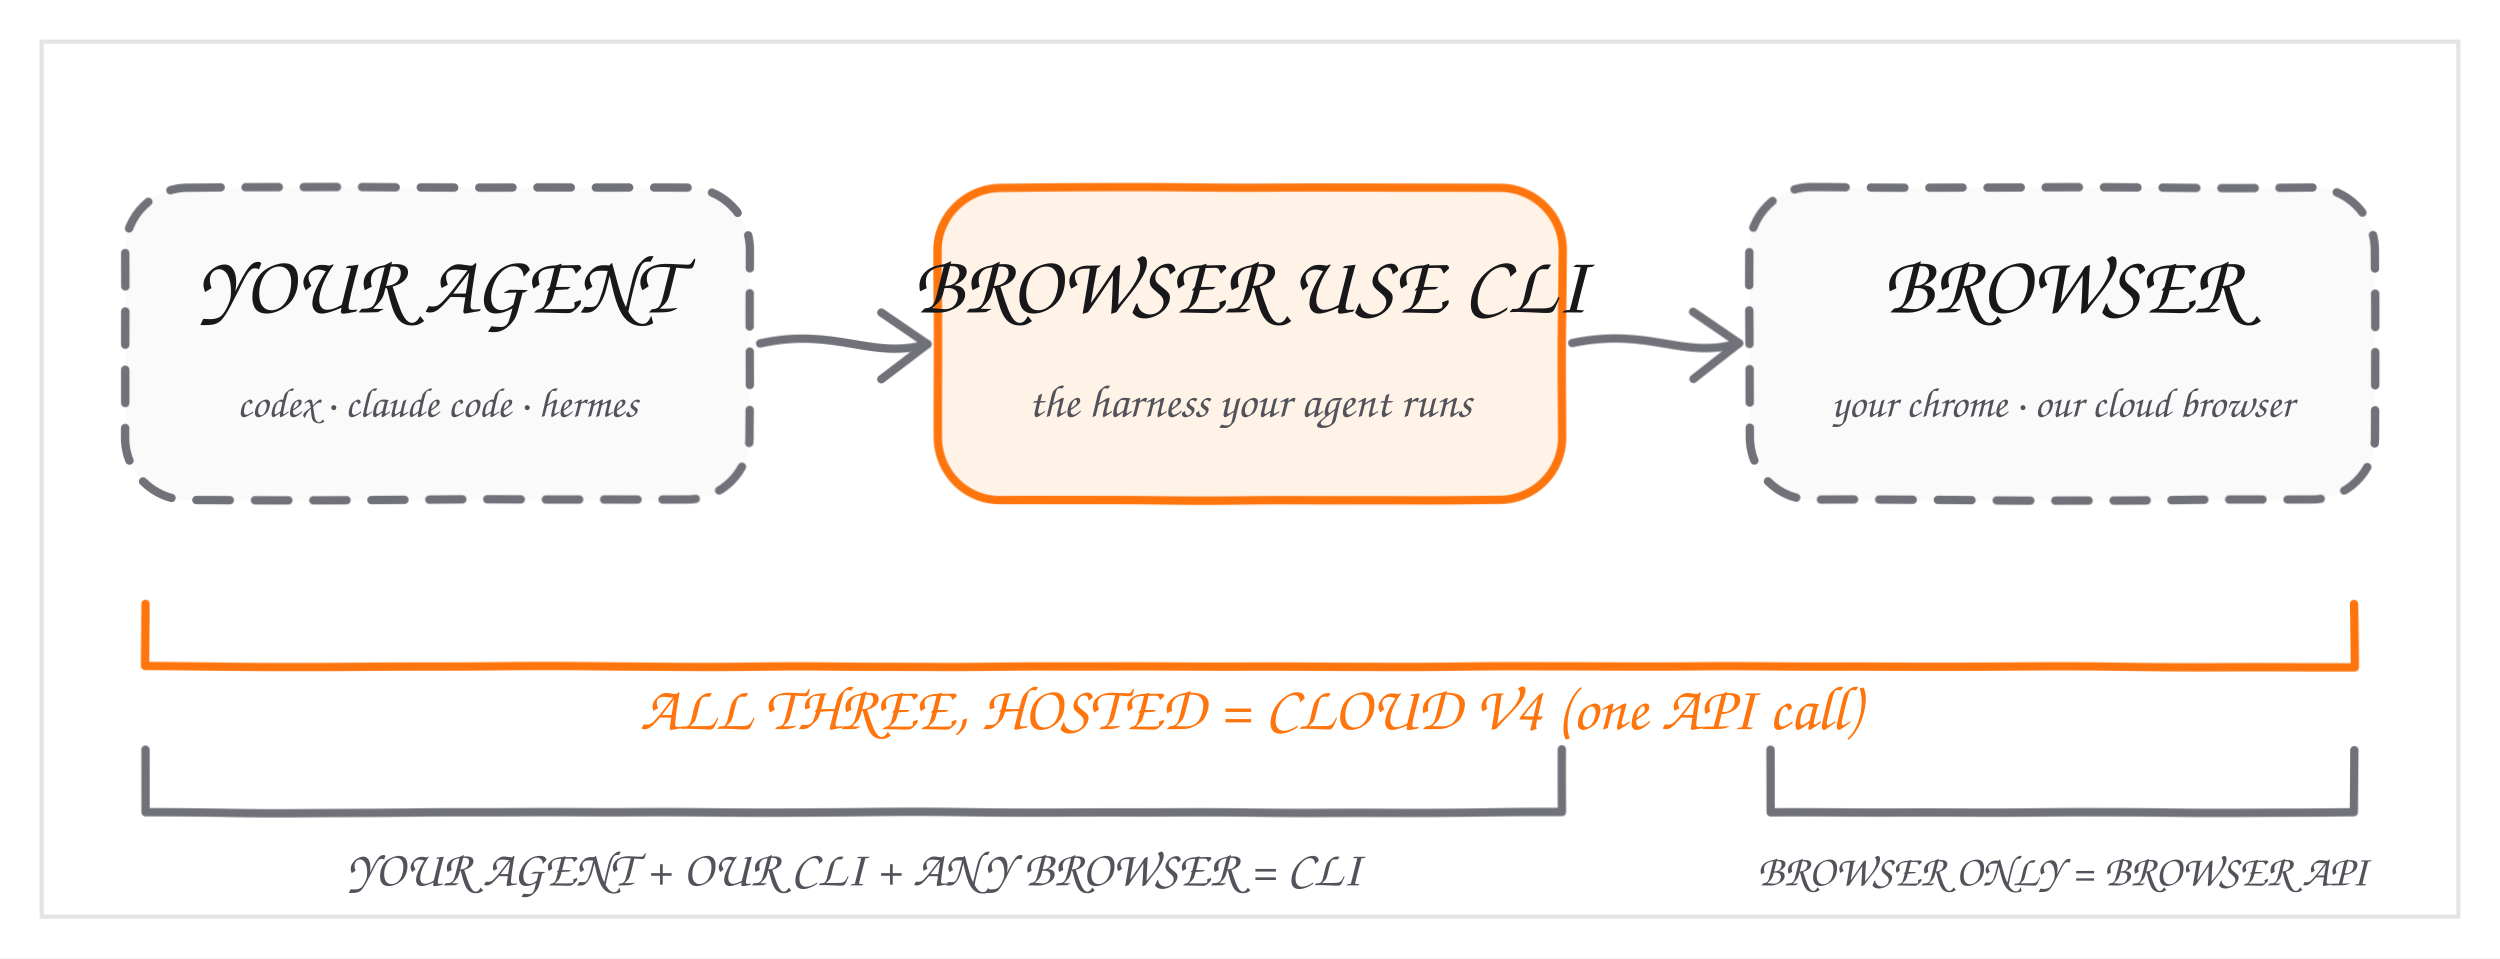
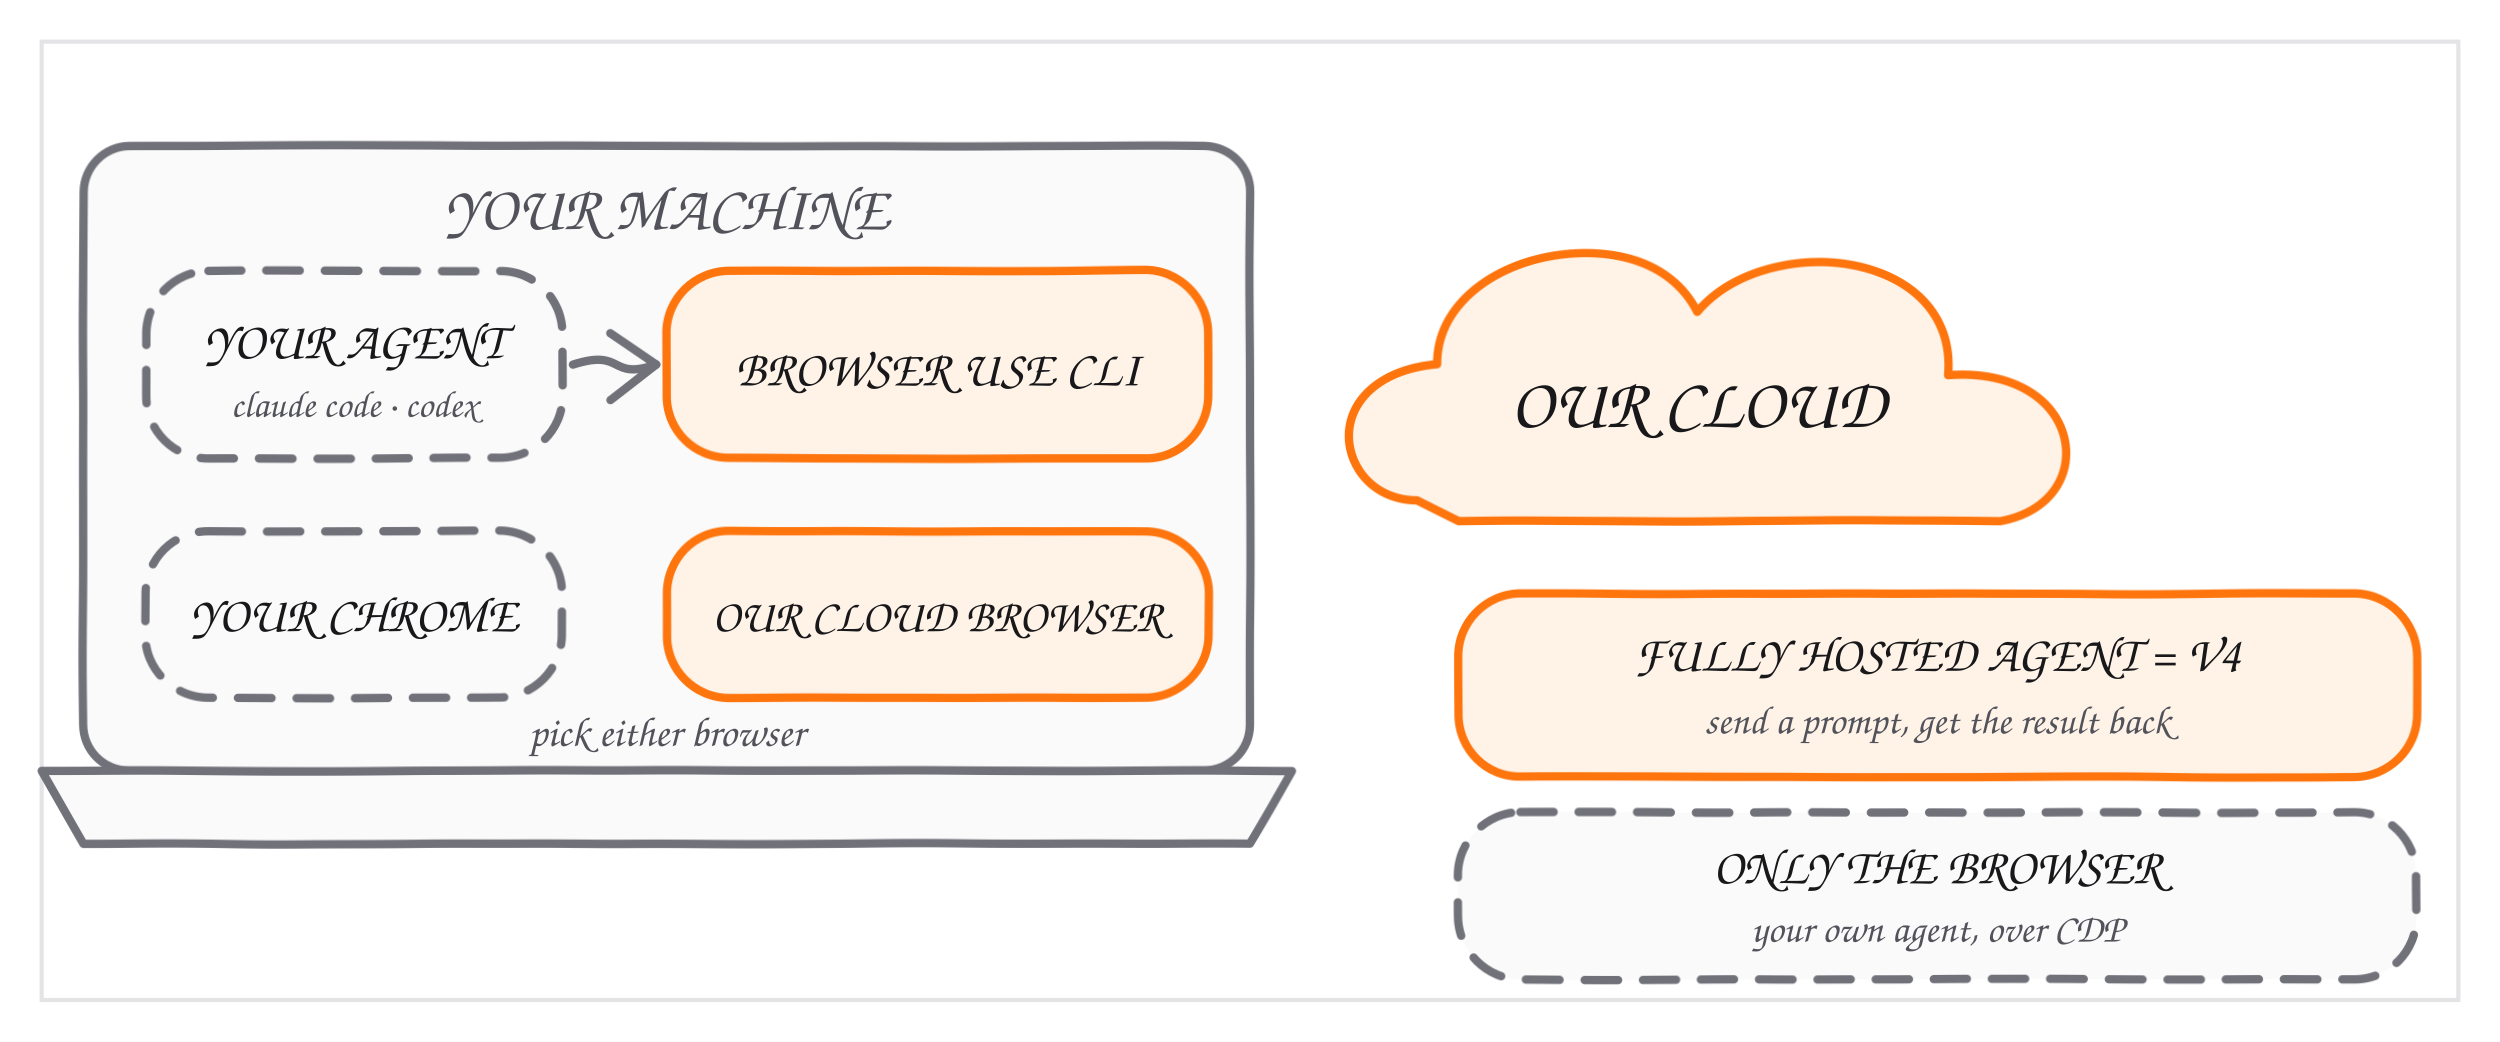
- <svg xmlns="http://www.w3.org/2000/svg" width="1200" height="460" viewBox="0 0 1200 460" role="img" aria-labelledby="title desc">
+ <svg xmlns="http://www.w3.org/2000/svg" width="1200" height="500" viewBox="0 0 1200 500" role="img" aria-labelledby="title desc">
  <defs>
    <filter id="rough">
      <feTurbulence type="fractalNoise" baseFrequency=".01" numOctaves="2" seed="7" result="noise" />
      <feDisplacementMap in="SourceGraphic" in2="noise" scale="1.4" />
    </filter>
  </defs>
-   <rect width="1200" height="460" fill="#FFFFFF" />
-   <rect x="20" y="20" width="1160" height="420" fill="none" stroke="#E4E4E7" stroke-width="2" />
+   <rect width="1200" height="500" fill="#FFFFFF" />
+   <rect x="20" y="20" width="1160" height="460" fill="none" stroke="#E4E4E7" stroke-width="2" />
  <g fill="none" stroke-linecap="round" stroke-linejoin="round" filter="url(#rough)">
-     <rect x="60" y="90" width="300" height="150" rx="30" fill="#FAFAFA" stroke="#71717A" stroke-width="4" stroke-dasharray="16 12" />
-     <path d="M365 165 C402 157 418 173 445 165" stroke="#71717A" stroke-width="4" />
-     <path d="M423 150 L445 165 L423 182" stroke="#71717A" stroke-width="4" />
-     <rect x="450" y="90" width="300" height="150" rx="30" fill="#FFF3E8" stroke="#FE750E" stroke-width="4" />
-     <path d="M755 165 C792 157 808 173 835 165" stroke="#71717A" stroke-width="4" />
-     <path d="M813 150 L835 165 L813 182" stroke="#71717A" stroke-width="4" />
-     <rect x="840" y="90" width="300" height="150" rx="30" fill="#FAFAFA" stroke="#71717A" stroke-width="4" stroke-dasharray="16 12" />
-     <path d="M70 290 L70 320 L1130 320 L1130 290" stroke="#FE750E" stroke-width="4" />
-     <path d="M70 360 L70 390 L750 390 L750 360" stroke="#71717A" stroke-width="4" />
-     <path d="M850 360 L850 390 L1130 390 L1130 360" stroke="#71717A" stroke-width="4" />
+     <rect x="40" y="70" width="560" height="300" rx="22" fill="#FAFAFA" stroke="#71717A" stroke-width="4" />
+     <path d="M20 370 L620 370 L600 405 L40 405 Z" fill="#FAFAFA" stroke="#71717A" stroke-width="4" />
+     <rect x="70" y="130" width="200" height="90" rx="30" fill="#FAFAFA" stroke="#71717A" stroke-width="4" stroke-dasharray="16 12" />
+     <path d="M275 175 C300 167 292 183 315 175" stroke="#71717A" stroke-width="4" />
+     <path d="M293 160 L315 175 L293 192" stroke="#71717A" stroke-width="4" />
+     <rect x="320" y="130" width="260" height="90" rx="30" fill="#FFF3E8" stroke="#FE750E" stroke-width="4" />
+     <rect x="70" y="255" width="200" height="80" rx="30" fill="#FAFAFA" stroke="#71717A" stroke-width="4" stroke-dasharray="16 12" />
+     <rect x="320" y="255" width="260" height="80" rx="30" fill="#FFF3E8" stroke="#FE750E" stroke-width="4" />
+     <path d="M680 240 C640 240 630 180 690 175 C690 120 790 100 815 150 C850 110 940 120 935 180 C1000 175 1010 240 960 250 L700 250 Z" fill="#FFF3E8" stroke="#FE750E" stroke-width="4" />
+     <rect x="700" y="285" width="460" height="88" rx="30" fill="#FFF3E8" stroke="#FE750E" stroke-width="4" />
+     <rect x="700" y="390" width="460" height="80" rx="30" fill="#FAFAFA" stroke="#71717A" stroke-width="4" stroke-dasharray="16 12" />
  </g>
  <g font-family="Virgil, Comic Sans MS, cursive">
-     <text x="210" y="150" font-size="40" fill="#18181B" text-anchor="middle">YOUR AGENT</text>
-     <text x="210" y="200" font-size="20" fill="#52525B" text-anchor="middle">codex · claude code · hermes</text>
-     <text x="600" y="150" font-size="40" fill="#18181B" text-anchor="middle">BROWSER USE CLI</text>
-     <text x="600" y="200" font-size="22" fill="#52525B" text-anchor="middle">the harness your agent runs</text>
-     <text x="990" y="150" font-size="40" fill="#18181B" text-anchor="middle">BROWSER</text>
-     <text x="990" y="200" font-size="20" fill="#52525B" text-anchor="middle">your chrome · our cloud browser</text>
-     <text x="600" y="350" font-size="30" fill="#FE750E" text-anchor="middle">ALL THREE, HOSTED = CLOUD V4 (one API call)</text>
-     <text x="410" y="425" font-size="24" fill="#52525B" text-anchor="middle">YOUR AGENT + OUR CLI + ANY BROWSER = CLI</text>
-     <text x="990" y="425" font-size="21" fill="#52525B" text-anchor="middle">BROWSER ONLY = BROWSER API</text>
+     <text x="320" y="110" font-size="30" fill="#52525B" text-anchor="middle">YOUR MACHINE</text>
+     <text x="170" y="172" font-size="25" fill="#18181B" text-anchor="middle">YOUR AGENT</text>
+     <text x="170" y="200" font-size="18" fill="#52525B" text-anchor="middle">claude code · codex</text>
+     <text x="450" y="185" font-size="24" fill="#18181B" text-anchor="middle">BROWSER USE CLI</text>
+     <text x="170" y="303" font-size="24" fill="#18181B" text-anchor="middle">YOUR CHROME</text>
+     <text x="450" y="303" font-size="22" fill="#18181B" text-anchor="middle">OUR CLOUD BROWSER</text>
+     <text x="320" y="358" font-size="20" fill="#52525B" text-anchor="middle">pick either browser</text>
+     <text x="815" y="205" font-size="34" fill="#18181B" text-anchor="middle">OUR CLOUD</text>
+     <text x="930" y="322" font-size="24" fill="#18181B" text-anchor="middle">FULLY HOSTED AGENT = V4</text>
+     <text x="930" y="352" font-size="19" fill="#52525B" text-anchor="middle">send a prompt, get the result back</text>
+     <text x="930" y="424" font-size="24" fill="#18181B" text-anchor="middle">ONLY THE BROWSER</text>
+     <text x="930" y="452" font-size="19" fill="#52525B" text-anchor="middle">your own agent, over CDP</text>
  </g>
</svg>
